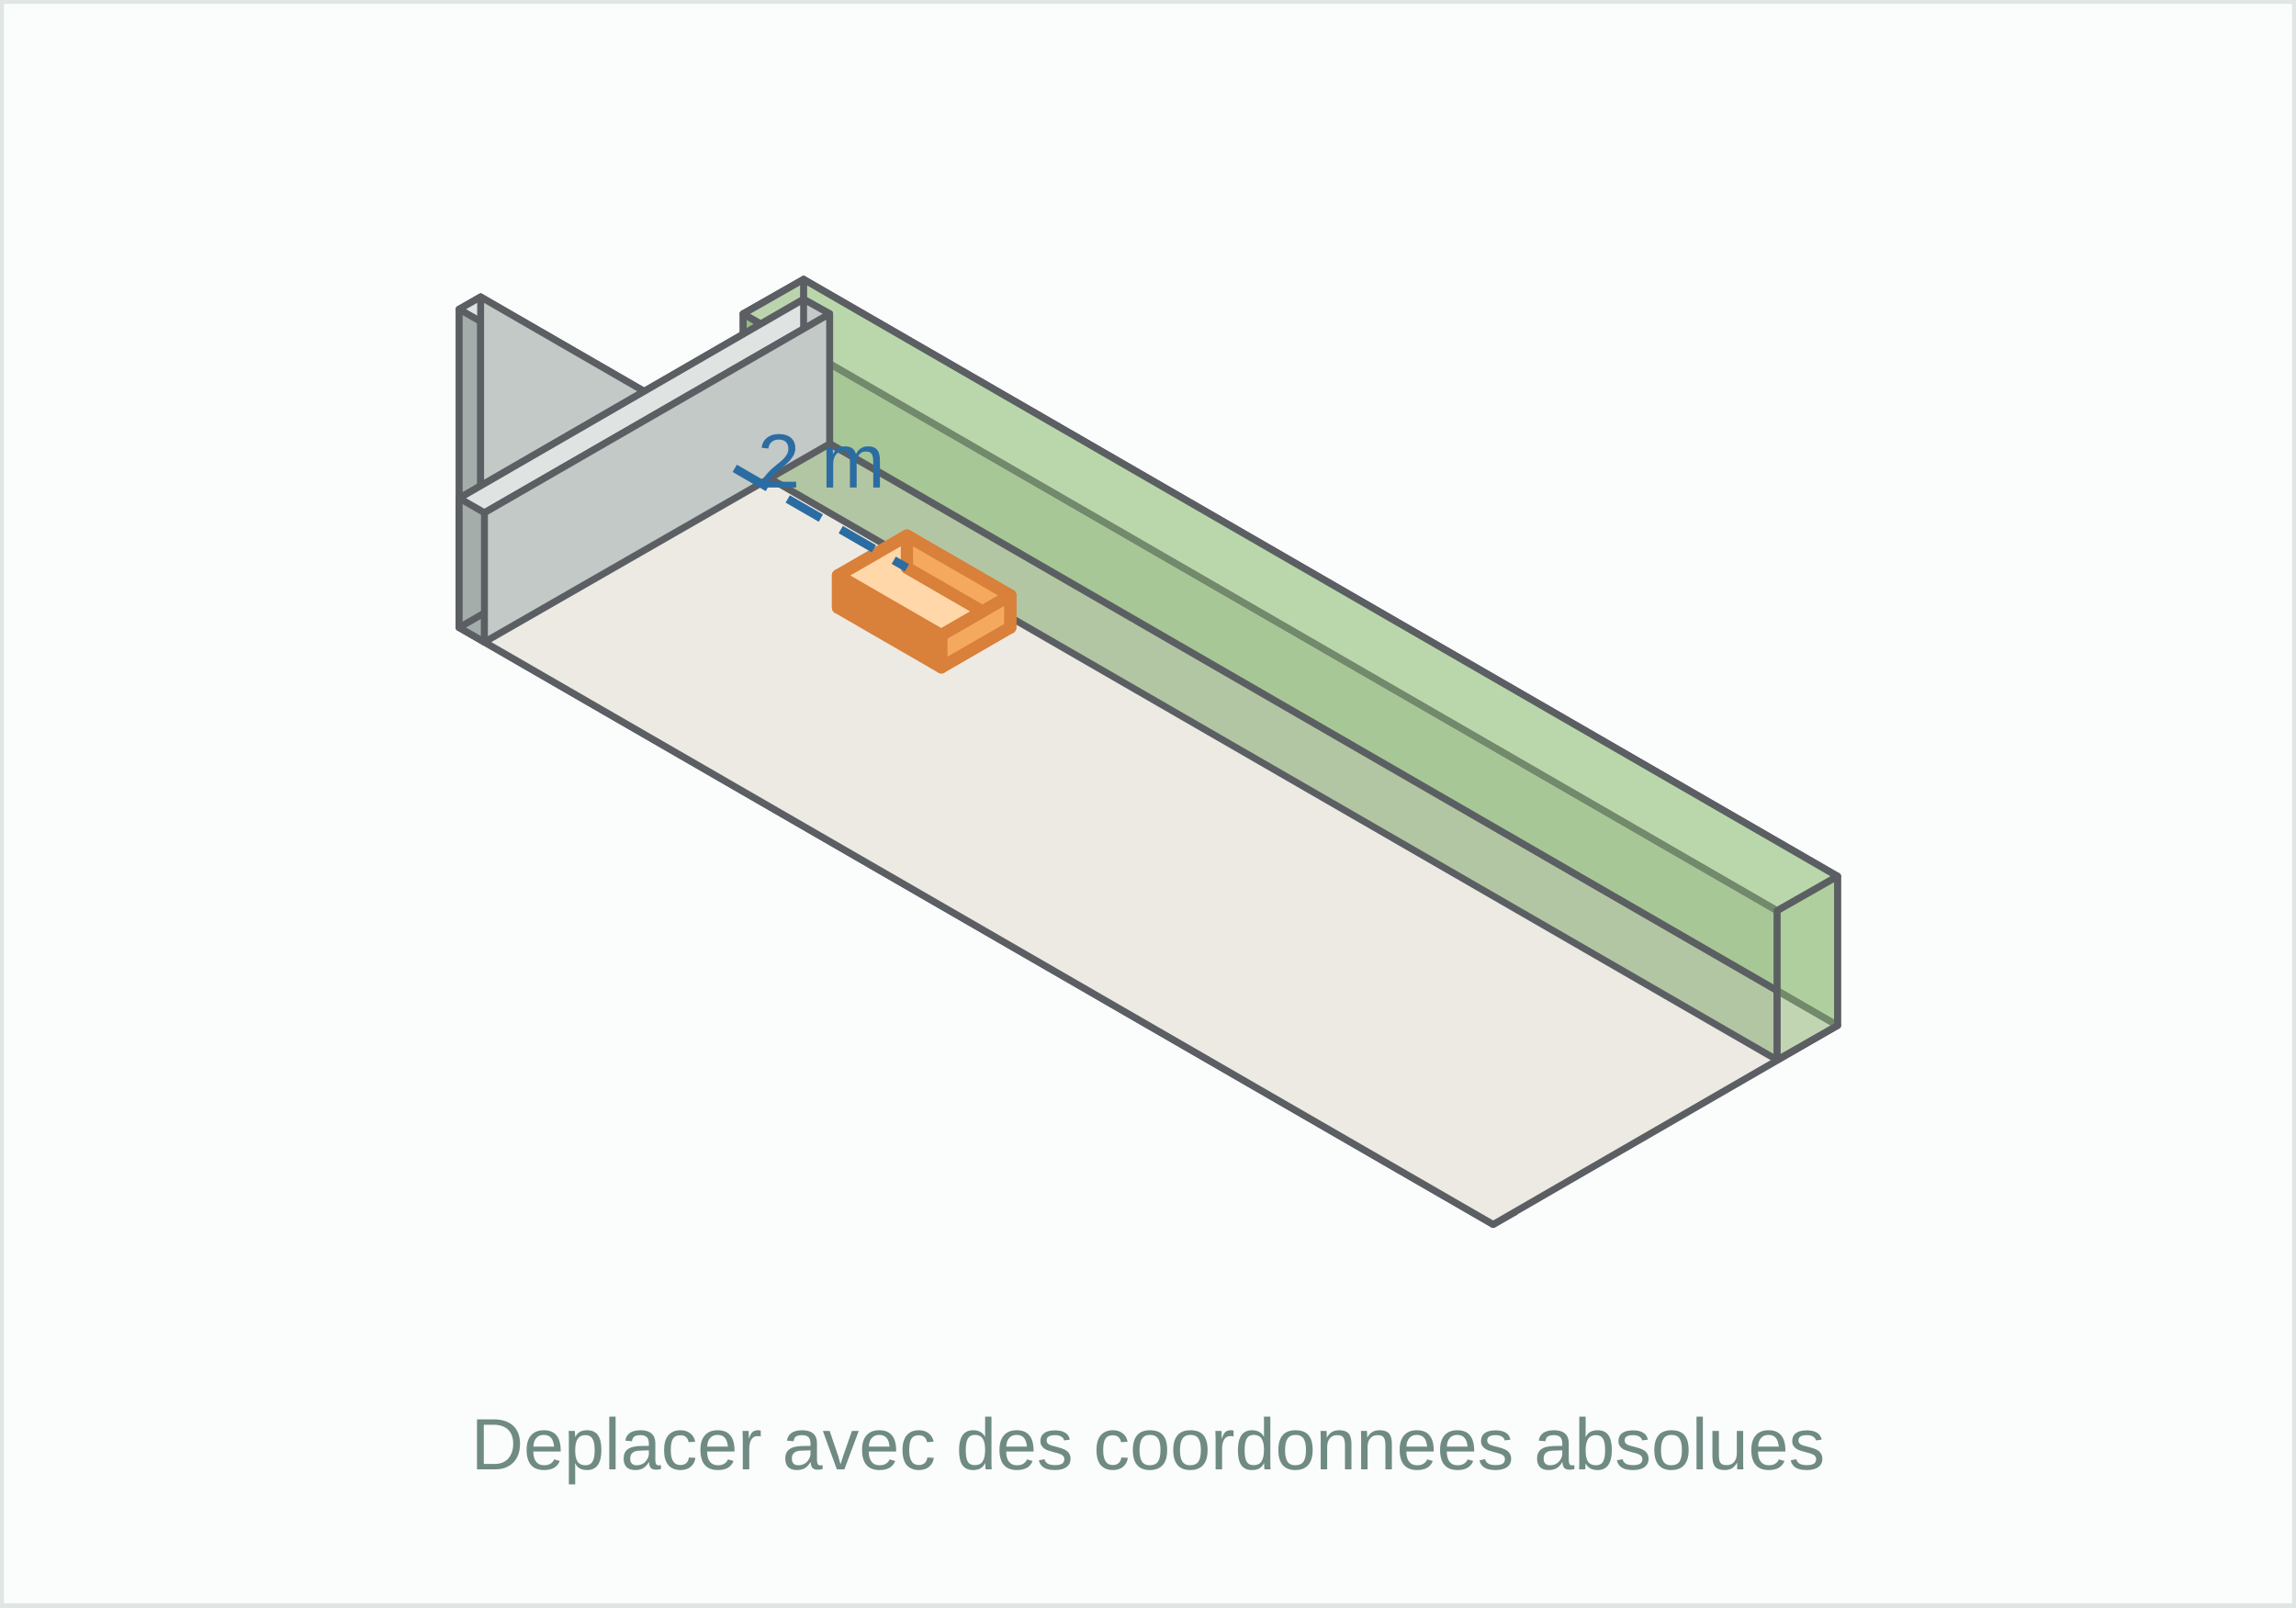
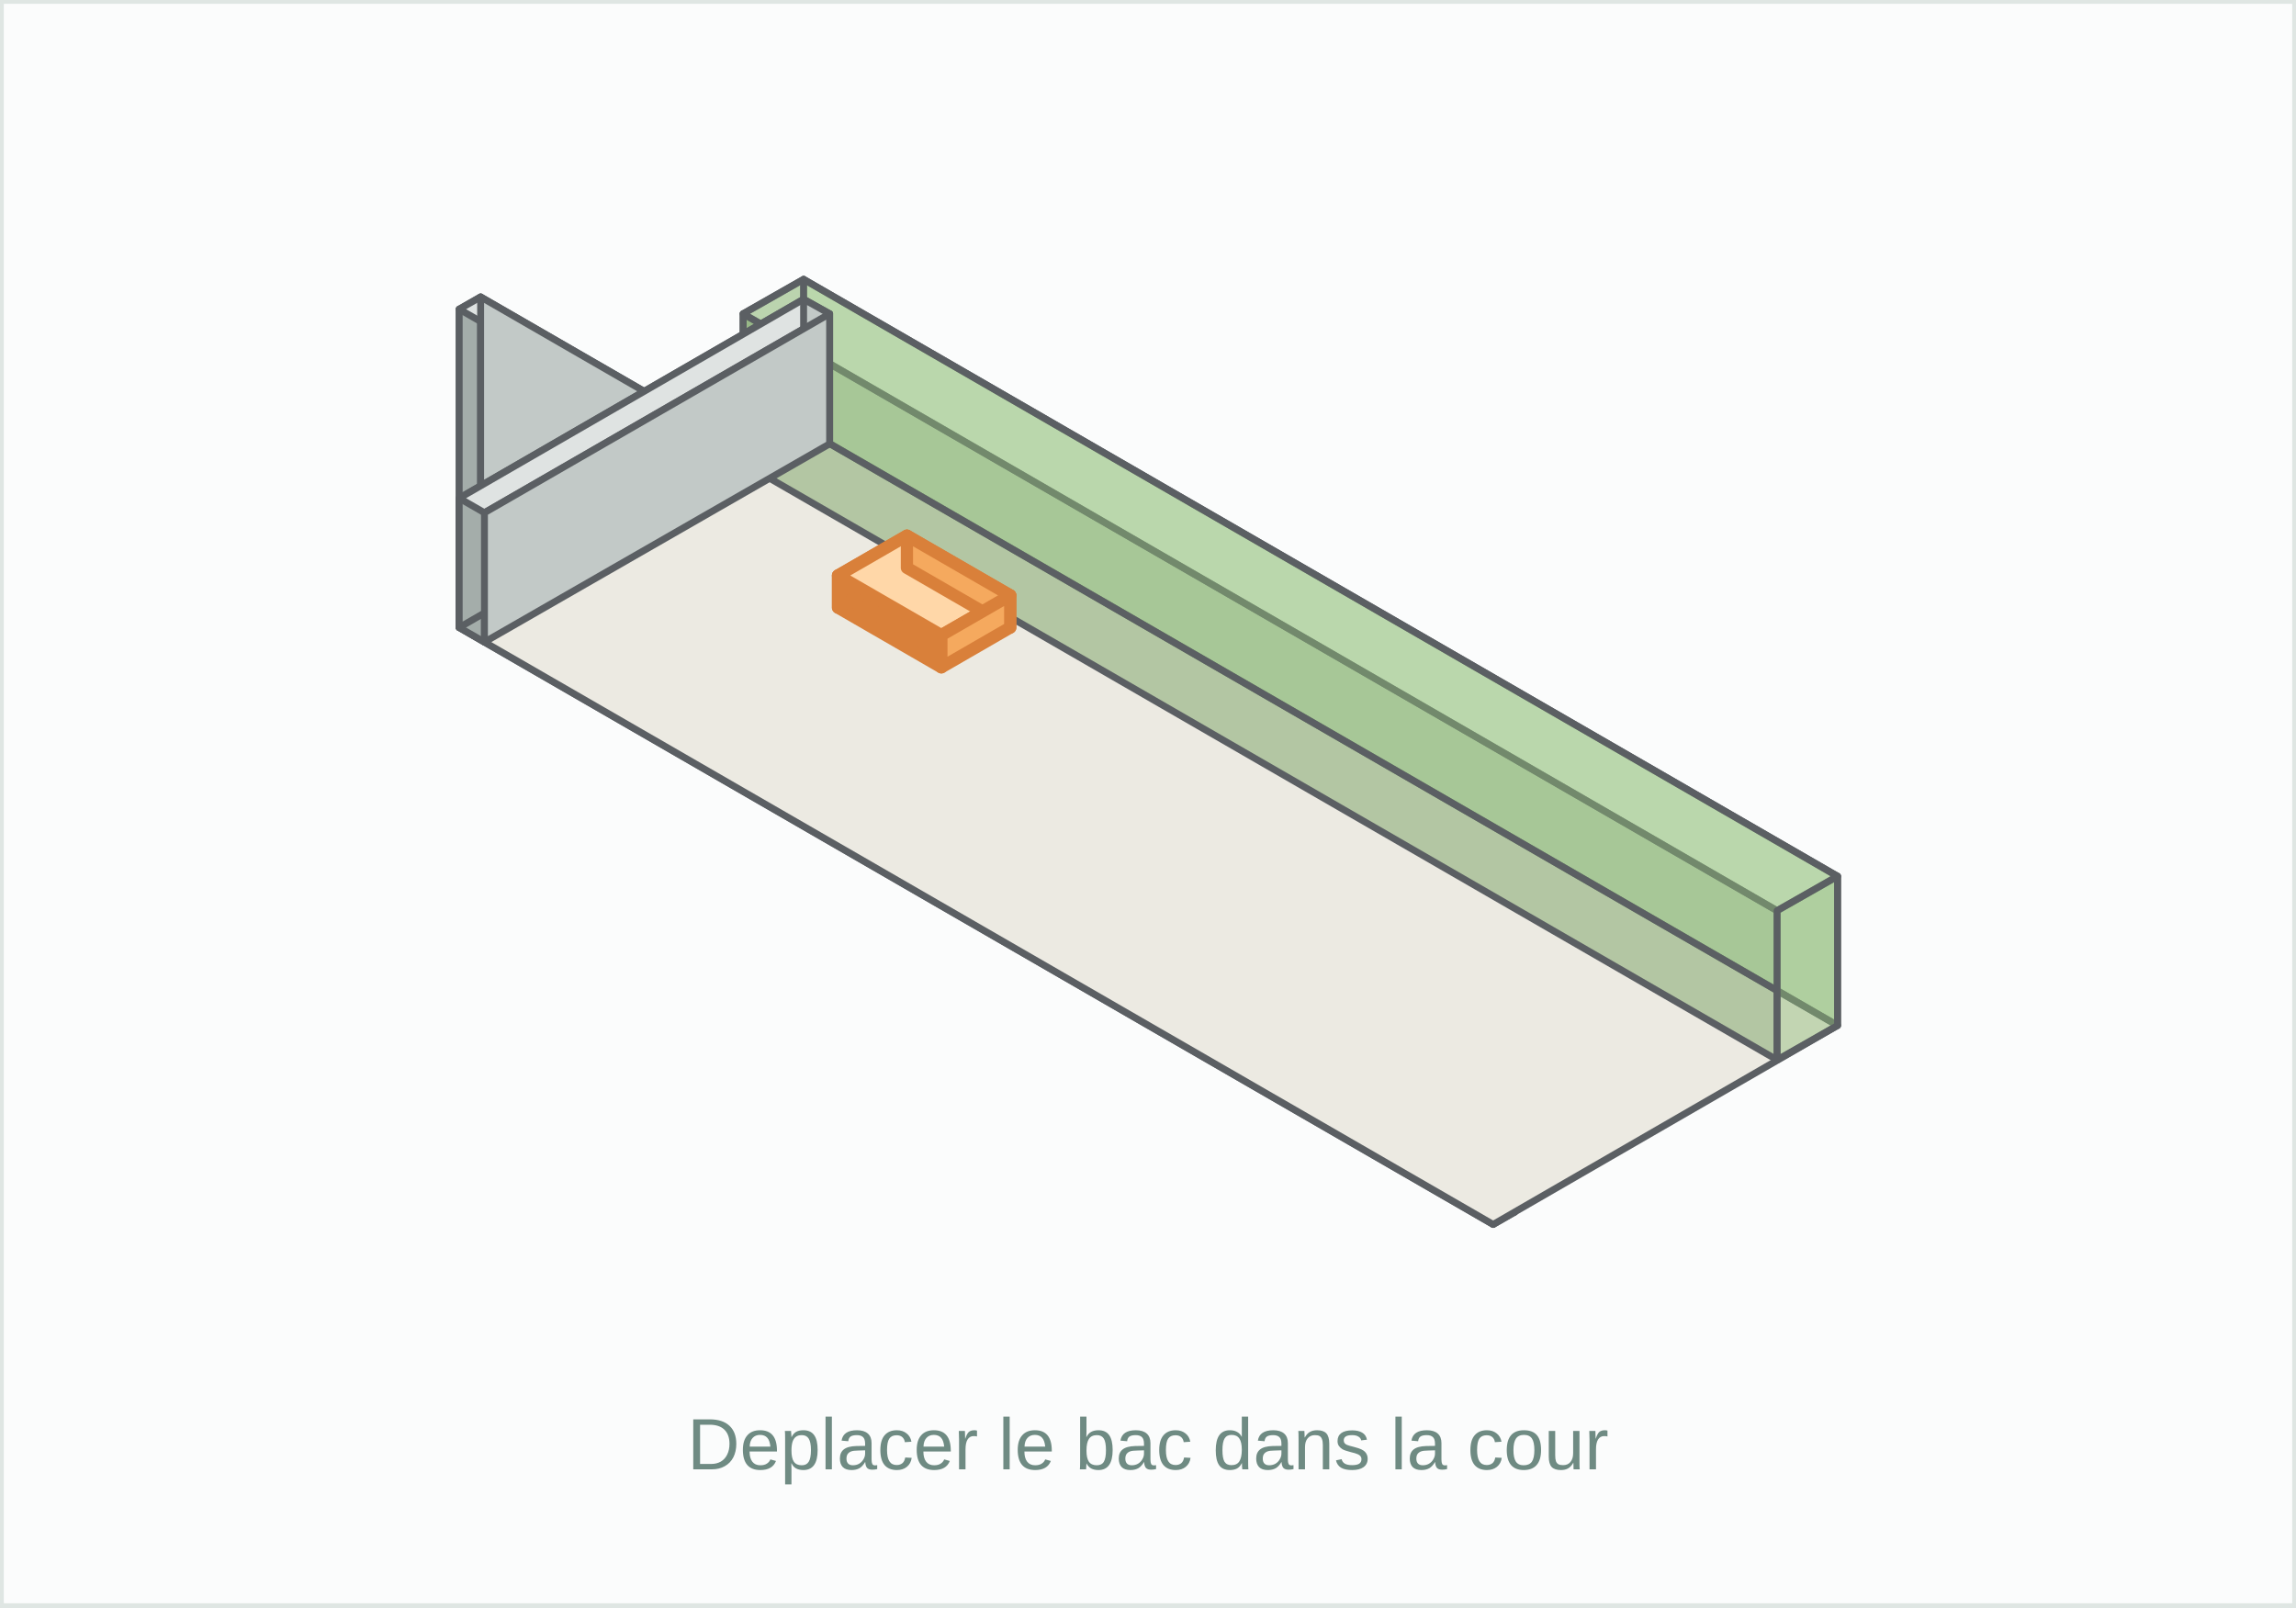
<svg xmlns="http://www.w3.org/2000/svg" viewBox="0 0 300 210" width="300" height="210">
  <rect width="300" height="210" fill="#fbfcfc" stroke="#dfe6e3" />
  <polygon points="60.0,82.0 195.1,160.0 195.1,118.4 60.0,40.4" fill="#a4adaa" fill-opacity="1.00" stroke="#5b5f63" stroke-width="0.9" stroke-linejoin="round" />
  <polygon points="62.8,80.4 60.0,82.0 60.0,40.4 62.8,38.8" fill="#a4adaa" fill-opacity="1.00" stroke="#5b5f63" stroke-width="0.9" stroke-linejoin="round" />
  <polygon points="62.8,38.8 197.9,116.8 195.1,118.4 60.0,40.4" fill="#dfe3e2" fill-opacity="1.00" stroke="#5b5f63" stroke-width="0.9" stroke-linejoin="round" />
  <polygon points="62.8,80.4 197.9,158.4 197.9,116.8 62.8,38.8" fill="#c2c9c7" fill-opacity="1.00" stroke="#5b5f63" stroke-width="0.9" stroke-linejoin="round" />
  <polygon points="197.9,158.4 195.1,160.0 195.1,118.4 197.9,116.8" fill="#c2c9c7" fill-opacity="1.00" stroke="#5b5f63" stroke-width="0.9" stroke-linejoin="round" />
  <polygon points="105.0,56.0 240.1,134.0 195.1,160.0 60.0,82.0" fill="#eceae2" fill-opacity="1.00" stroke="#5b5f63" stroke-width="0.9" stroke-linejoin="round" />
  <polygon points="97.1,60.5 232.2,138.5 232.2,119.0 97.1,41.0" fill="#6d9d57" fill-opacity="0.45" stroke="#5b5f63" stroke-width="0.9" stroke-linejoin="round" />
  <polygon points="105.0,56.0 97.1,60.5 97.1,41.0 105.0,36.5" fill="#6d9d57" fill-opacity="0.45" stroke="#5b5f63" stroke-width="0.9" stroke-linejoin="round" />
  <polygon points="105.0,36.5 240.1,114.5 232.2,119.0 97.1,41.0" fill="#bcd9ac" fill-opacity="0.45" stroke="#5b5f63" stroke-width="0.9" stroke-linejoin="round" />
  <polygon points="105.0,56.0 240.1,134.0 240.1,114.5 105.0,36.5" fill="#8fbd78" fill-opacity="0.45" stroke="#5b5f63" stroke-width="0.9" stroke-linejoin="round" />
  <polygon points="240.1,134.0 232.2,138.5 232.2,119.0 240.1,114.5" fill="#8fbd78" fill-opacity="0.45" stroke="#5b5f63" stroke-width="0.9" stroke-linejoin="round" />
  <polygon points="109.5,79.4 123.0,87.2 123.0,83.0 109.5,75.2" fill="#d9803a" fill-opacity="1.00" stroke="#d9803a" stroke-width="1.6" stroke-linejoin="round" />
  <polygon points="118.5,74.2 109.5,79.4 109.5,75.2 118.5,70.0" fill="#d9803a" fill-opacity="1.00" stroke="#d9803a" stroke-width="1.6" stroke-linejoin="round" />
  <polygon points="118.5,70.0 132.0,77.8 123.0,83.0 109.5,75.2" fill="#ffd7a8" fill-opacity="1.00" stroke="#d9803a" stroke-width="1.6" stroke-linejoin="round" />
  <polygon points="118.5,74.2 132.0,82.0 132.0,77.8 118.5,70.0" fill="#f5a95e" fill-opacity="1.00" stroke="#d9803a" stroke-width="1.6" stroke-linejoin="round" />
  <polygon points="132.0,82.0 123.0,87.2 123.0,83.0 132.0,77.8" fill="#f5a95e" fill-opacity="1.00" stroke="#d9803a" stroke-width="1.6" stroke-linejoin="round" />
  <polygon points="60.0,82.0 63.3,83.9 63.3,67.0 60.0,65.1" fill="#a4adaa" fill-opacity="1.00" stroke="#5b5f63" stroke-width="0.9" stroke-linejoin="round" />
  <polygon points="105.0,56.0 60.0,82.0 60.0,65.1 105.0,39.1" fill="#a4adaa" fill-opacity="1.00" stroke="#5b5f63" stroke-width="0.9" stroke-linejoin="round" />
  <polygon points="105.0,39.1 108.4,41.0 63.3,67.0 60.0,65.1" fill="#dfe3e2" fill-opacity="1.00" stroke="#5b5f63" stroke-width="0.9" stroke-linejoin="round" />
  <polygon points="105.0,56.0 108.4,58.0 108.4,41.0 105.0,39.1" fill="#c2c9c7" fill-opacity="1.00" stroke="#5b5f63" stroke-width="0.9" stroke-linejoin="round" />
  <polygon points="108.4,58.0 63.3,83.9 63.3,67.0 108.4,41.0" fill="#c2c9c7" fill-opacity="1.00" stroke="#5b5f63" stroke-width="0.9" stroke-linejoin="round" />
-   <line x1="96.0" y1="61.2" x2="118.5" y2="74.2" stroke="#2b6ca3" stroke-width="1.1" stroke-dasharray="5 3" />
-   <text x="107.3" y="63.7" font-family="Arial" font-size="10" fill="#2b6ca3" text-anchor="middle">2 m</text>
-   <text x="150.0" y="192.0" font-family="Arial" font-size="9.5" fill="#6f8b83" text-anchor="middle">Deplacer avec des coordonnees absolues</text>
+   <text x="150.0" y="192.0" font-family="Arial" font-size="9.5" fill="#6f8b83" text-anchor="middle">Deplacer le bac dans la cour</text>
</svg>
